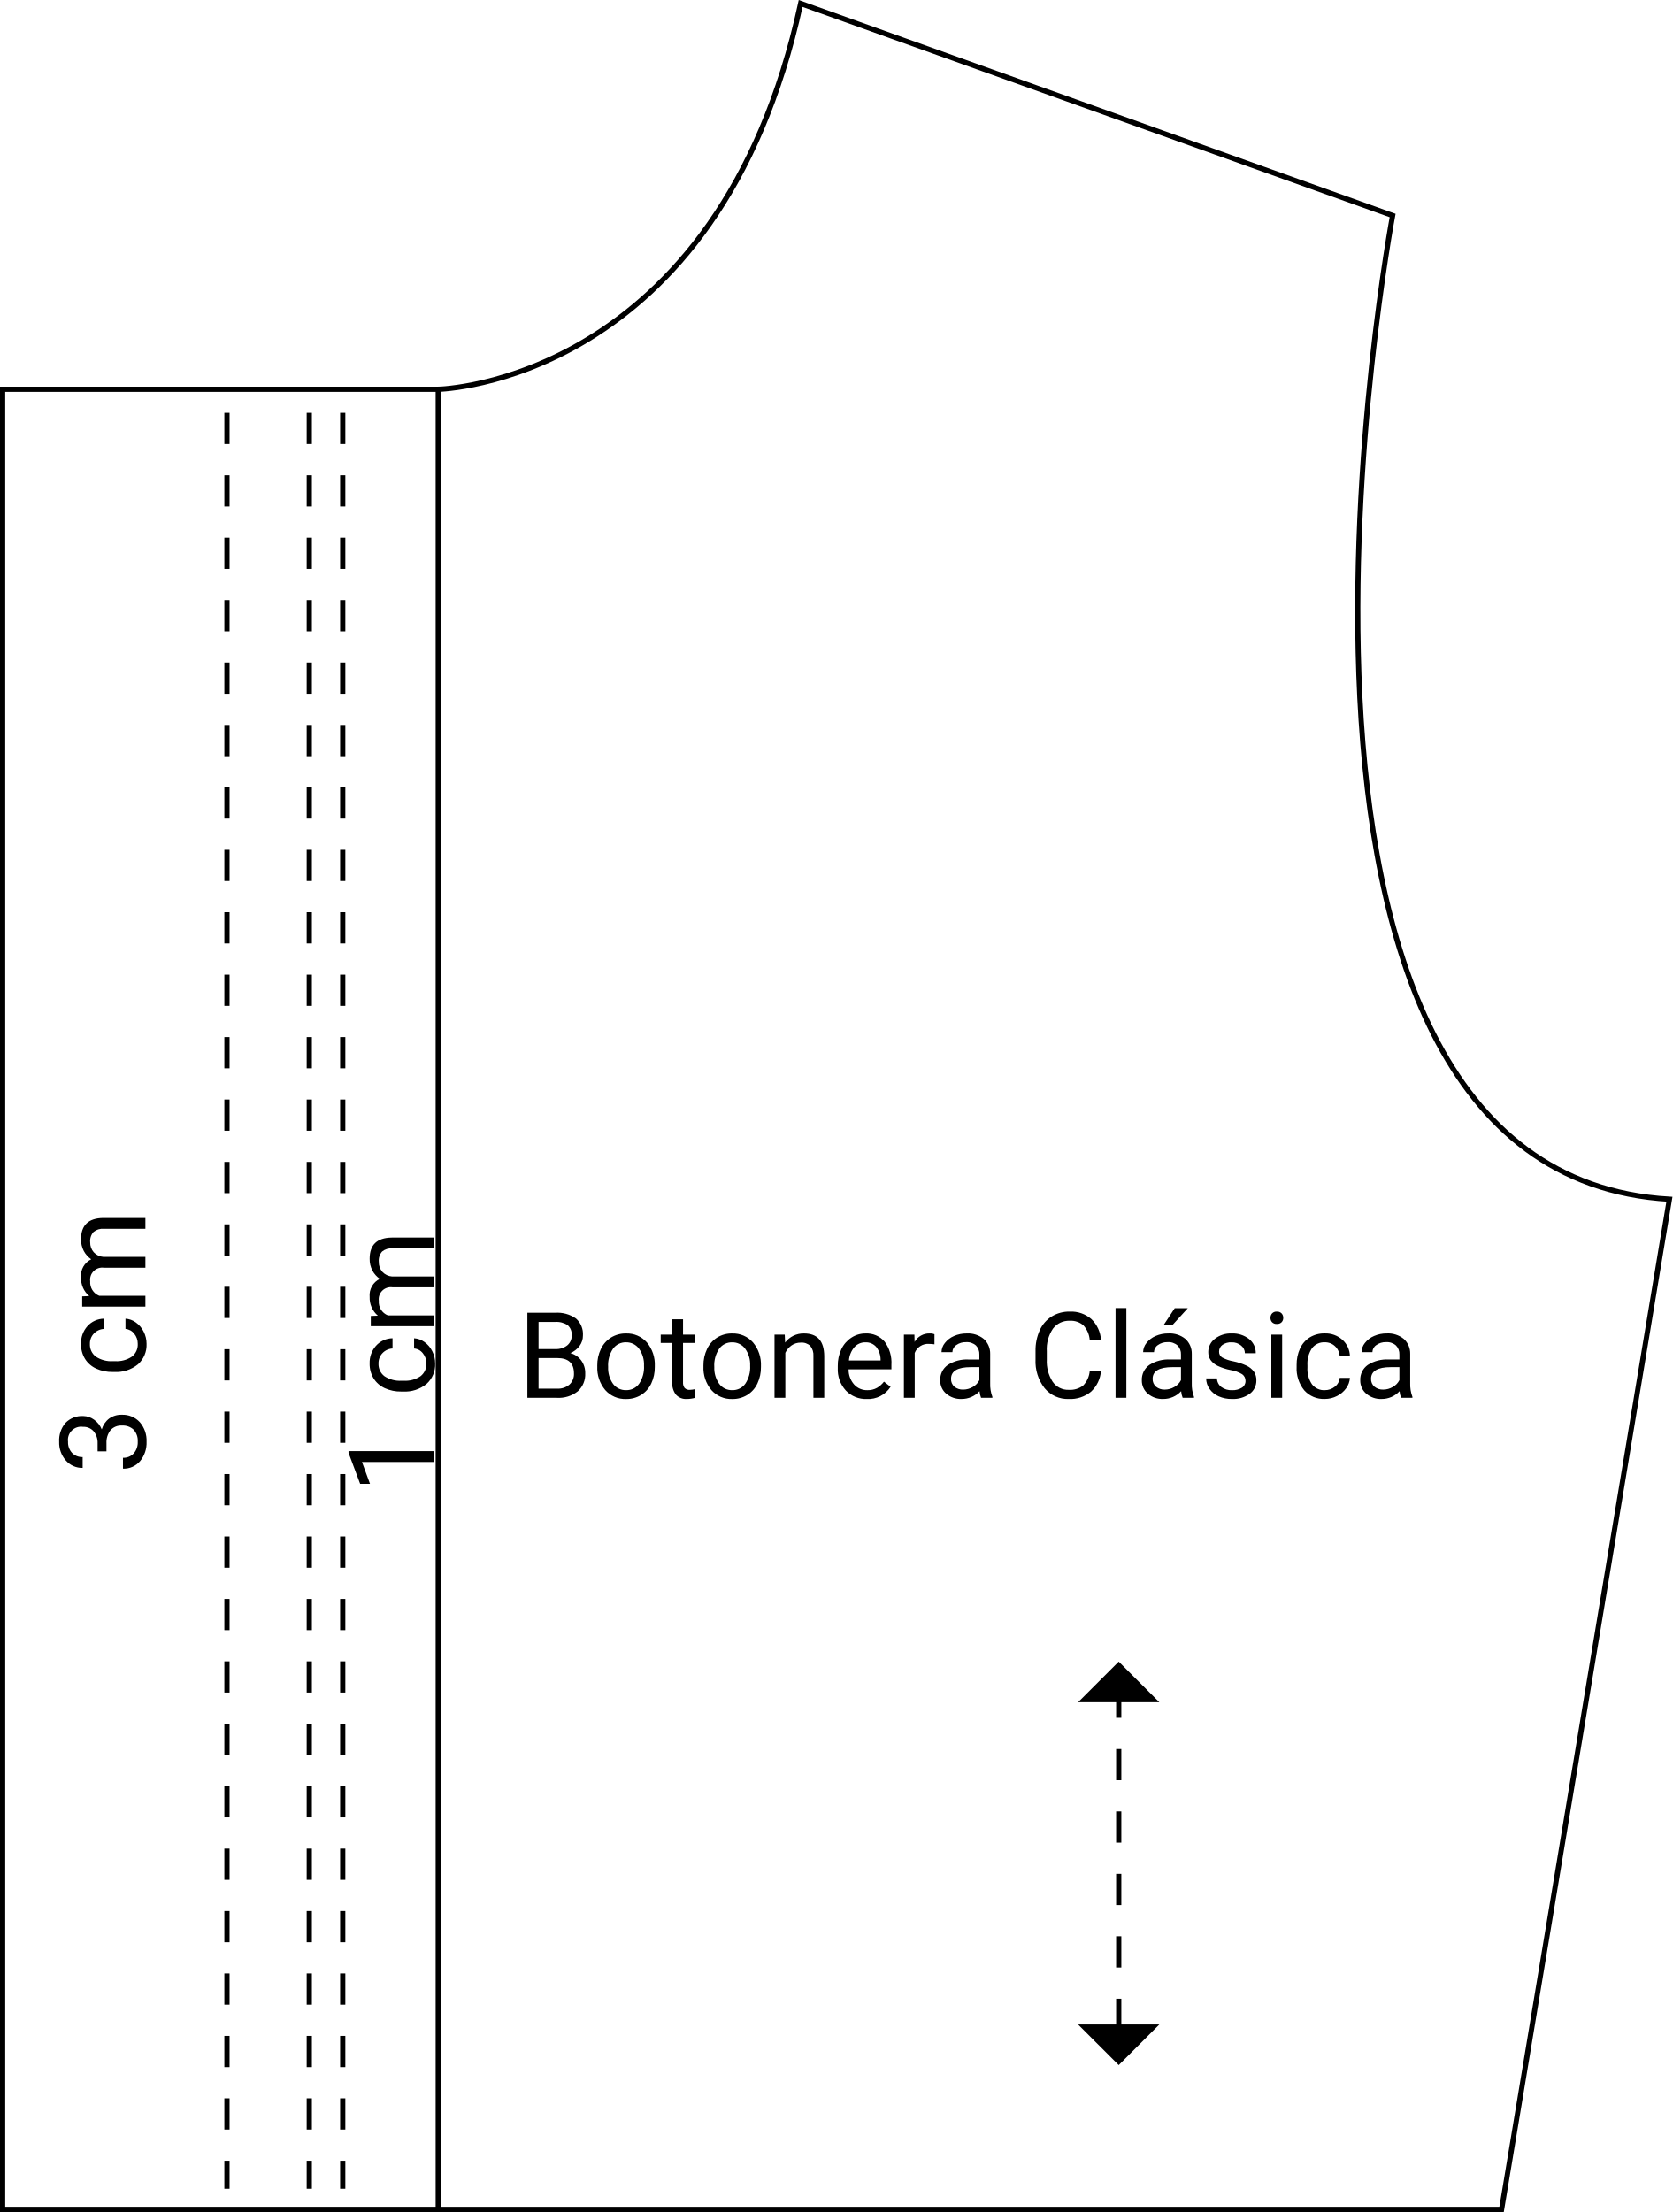
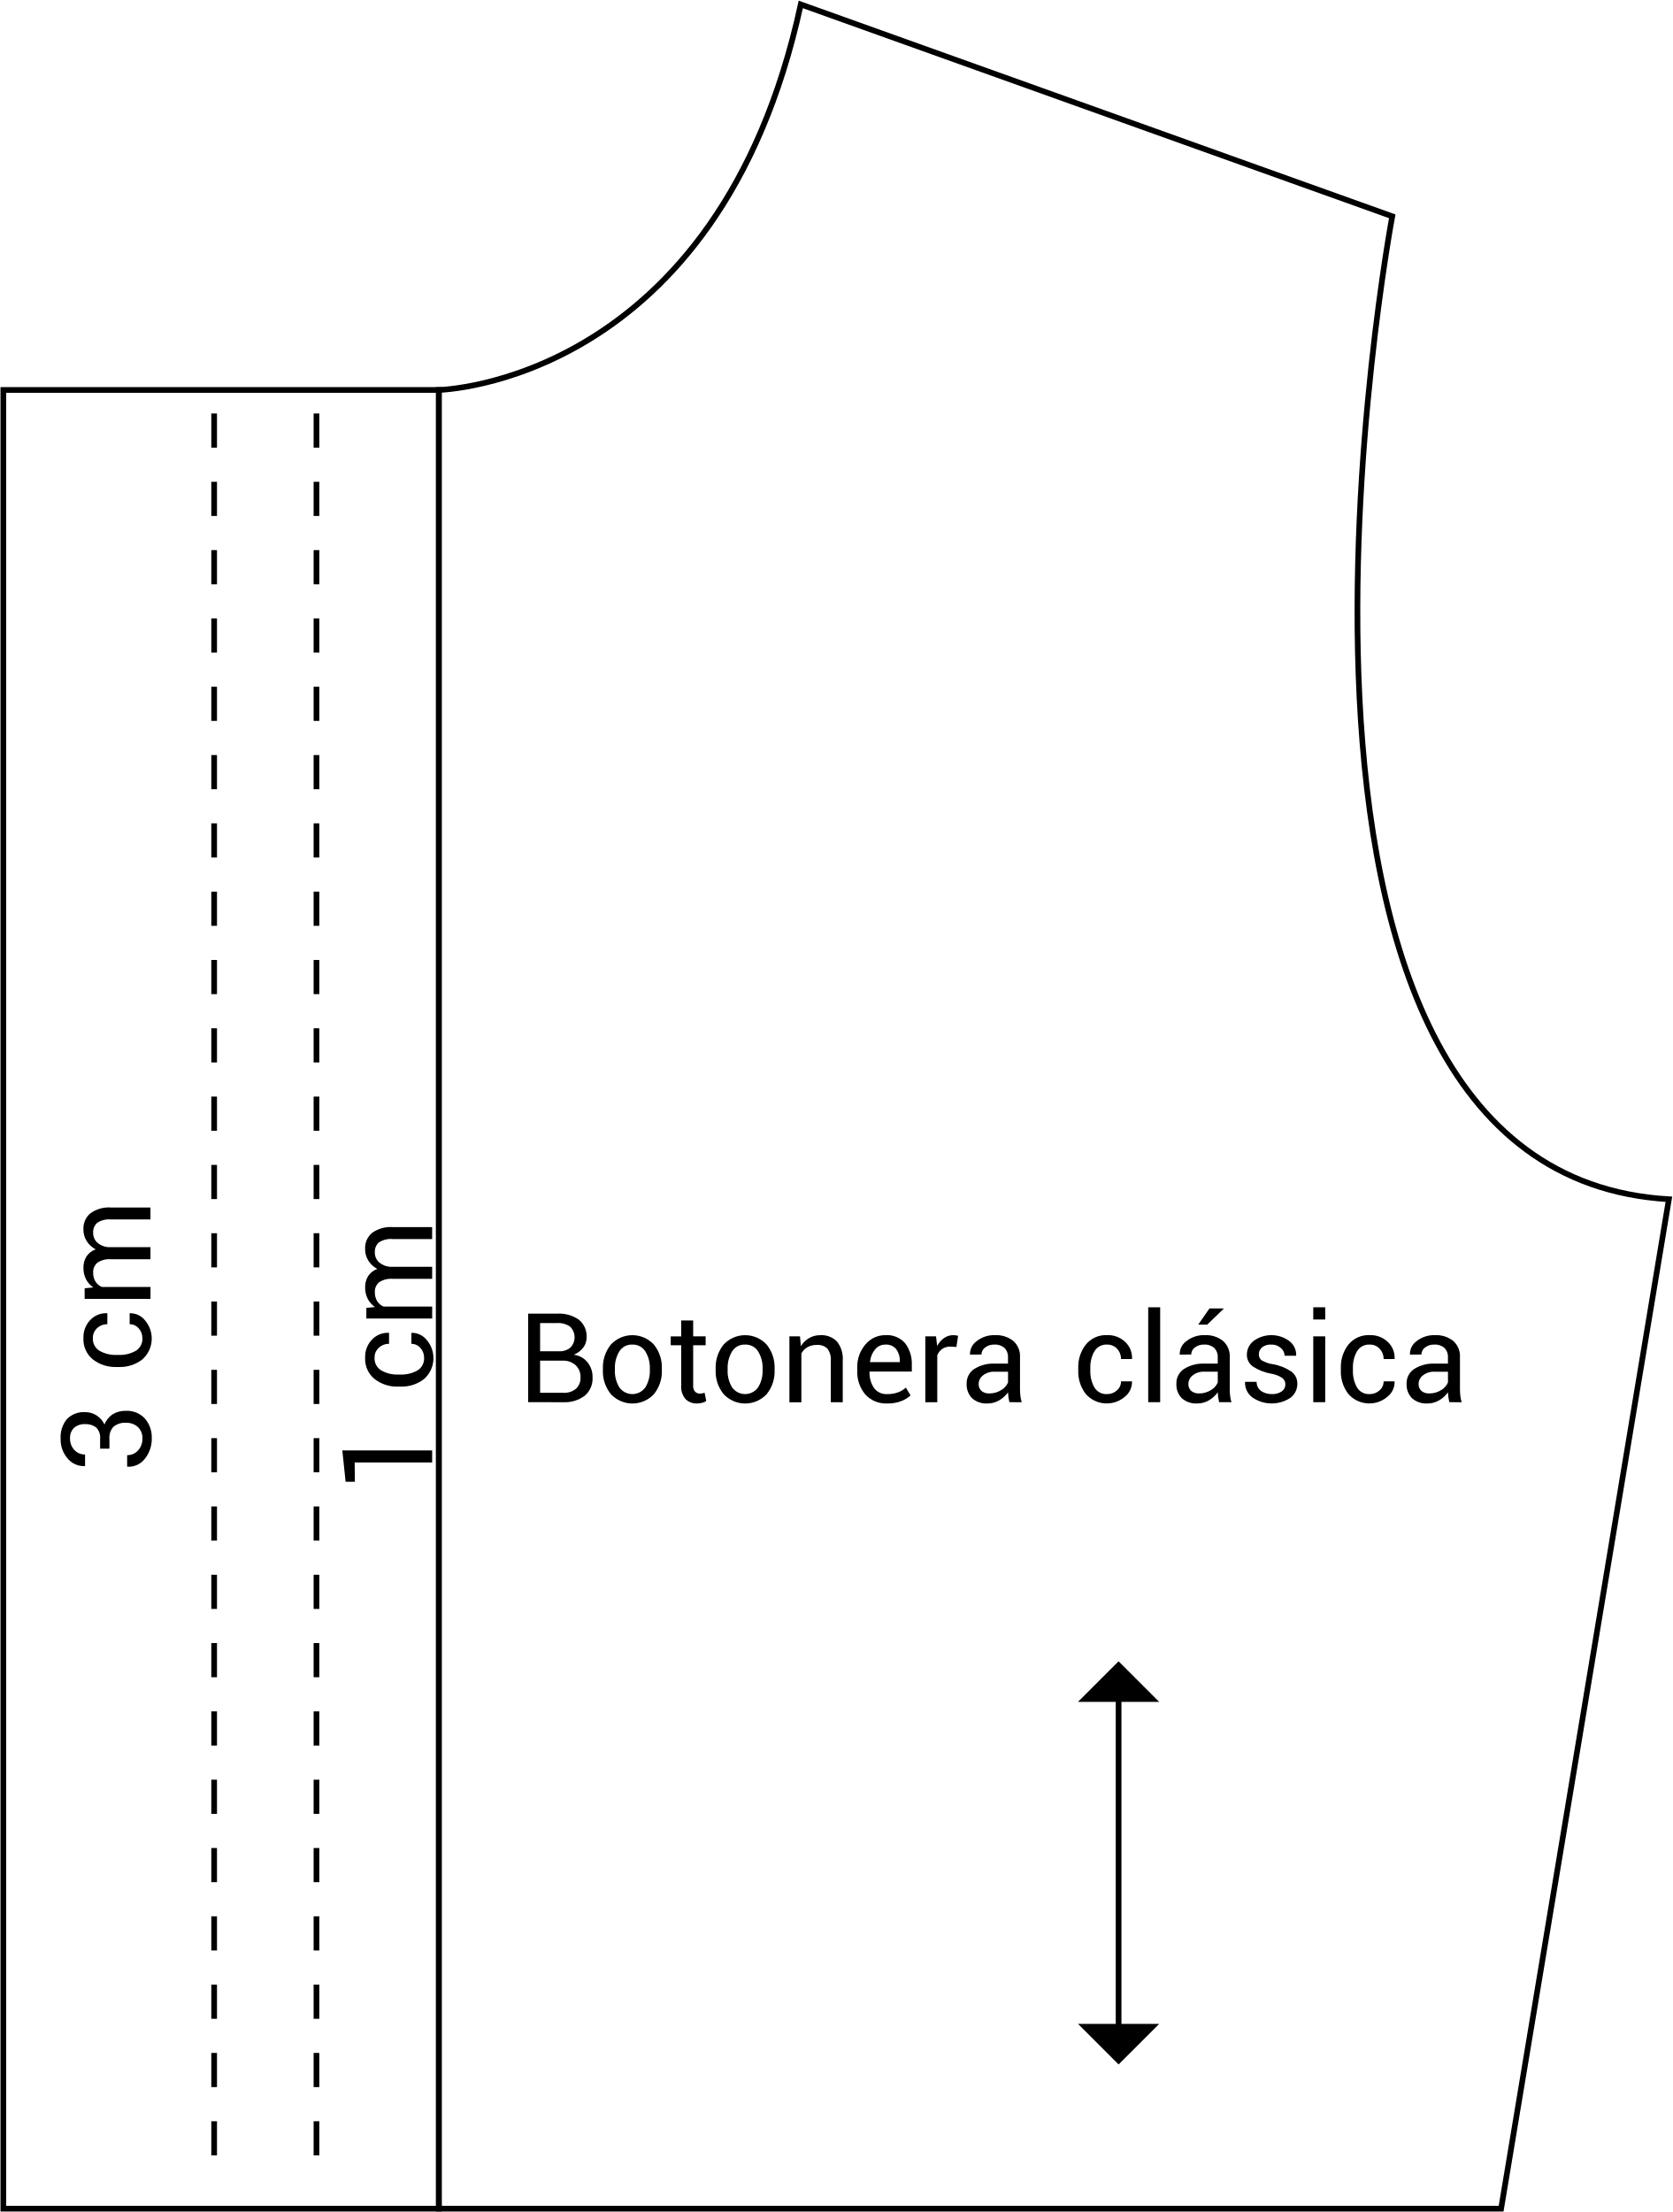
- <svg xmlns="http://www.w3.org/2000/svg" width="321.526" height="425.211" viewBox="0 0 321.526 425.211">
-   <g id="Grupo_1114938" data-name="Grupo 1114938" transform="translate(-370.722 -7992.339)">
-     <path id="Trazado_904021" data-name="Trazado 904021" d="M0,0H83.79V349.882H0Z" transform="translate(371.222 8067.168)" fill="none" stroke="#000" stroke-width="1" />
-     <path id="Trazado_903615" data-name="Trazado 903615" d="M135.311.663l113.8,40.763s-34.536,184,53.218,189.1l-32.271,194.19H65.674V74.829S119.459,73.7,135.311.663Z" transform="translate(389.338 7992.339)" fill="none" stroke="#000" stroke-miterlimit="10" stroke-width="1" />
-     <path id="Trazado_904022" data-name="Trazado 904022" d="M0,0V341.39" transform="translate(414.353 8071.697)" fill="none" stroke="#000" stroke-width="1" stroke-dasharray="6 6" />
-     <path id="Trazado_904023" data-name="Trazado 904023" d="M0,0V341.39" transform="translate(430.18 8071.697)" fill="none" stroke="#000" stroke-width="1" stroke-dasharray="6 6" />
-     <path id="Trazado_904024" data-name="Trazado 904024" d="M0,0V341.39" transform="translate(436.612 8071.697)" fill="none" stroke="#000" stroke-width="1" stroke-dasharray="6 6" />
-     <path id="Trazado_904025" data-name="Trazado 904025" d="M0,64.044V0" transform="translate(585.793 8318.505)" fill="none" stroke="#000" stroke-width="1" stroke-dasharray="6 6" />
-     <path id="Trazado_903619" data-name="Trazado 903619" d="M161.324,302.847h15.619l-7.809,7.806Z" transform="translate(416.659 8078.655)" />
-     <path id="Trazado_903620" data-name="Trazado 903620" d="M161.324,256.4h15.619l-7.809-7.806Z" transform="translate(416.659 8063.157)" />
-     <path id="Trazado_904026" data-name="Trazado 904026" d="M1.9,0V-16.352H7.244a6.205,6.205,0,0,1,4,1.1,3.967,3.967,0,0,1,1.342,3.257,3.321,3.321,0,0,1-.651,2.027A4.223,4.223,0,0,1,10.164-8.6a3.792,3.792,0,0,1,2.094,1.409,4.045,4.045,0,0,1,.769,2.476A4.373,4.373,0,0,1,11.6-1.258,5.9,5.9,0,0,1,7.569,0ZM4.054-7.648v5.885h3.56A3.428,3.428,0,0,0,9.99-2.544a2.741,2.741,0,0,0,.87-2.151q0-2.954-3.212-2.954Zm0-1.729H7.311a3.414,3.414,0,0,0,2.263-.709,2.377,2.377,0,0,0,.848-1.925,2.338,2.338,0,0,0-.786-1.964,3.861,3.861,0,0,0-2.392-.613H4.054ZM15.341-6.188a7.177,7.177,0,0,1,.7-3.212A5.236,5.236,0,0,1,18-11.6a5.319,5.319,0,0,1,2.858-.775,5.124,5.124,0,0,1,4.015,1.718A6.611,6.611,0,0,1,26.4-6.087v.146a7.24,7.24,0,0,1-.679,3.184,5.159,5.159,0,0,1-1.943,2.2,5.38,5.38,0,0,1-2.9.786,5.112,5.112,0,0,1-4-1.718,6.577,6.577,0,0,1-1.533-4.548Zm2.089.247A5.2,5.2,0,0,0,18.367-2.7a3,3,0,0,0,2.51,1.224,2.983,2.983,0,0,0,2.516-1.241,5.685,5.685,0,0,0,.932-3.476,5.189,5.189,0,0,0-.949-3.24,3.017,3.017,0,0,0-2.521-1.241,2.983,2.983,0,0,0-2.482,1.224A5.642,5.642,0,0,0,17.43-5.941Zm14.4-9.153v2.942H34.1v1.606H31.827V-3a1.687,1.687,0,0,0,.3,1.1,1.276,1.276,0,0,0,1.033.365,5.03,5.03,0,0,0,.988-.135V0a6.059,6.059,0,0,1-1.595.223,2.587,2.587,0,0,1-2.1-.842A3.618,3.618,0,0,1,29.75-3.01v-7.536H27.537v-1.606H29.75v-2.942Zm3.919,8.906a7.177,7.177,0,0,1,.7-3.212A5.236,5.236,0,0,1,38.4-11.6a5.319,5.319,0,0,1,2.858-.775,5.124,5.124,0,0,1,4.015,1.718,6.611,6.611,0,0,1,1.533,4.571v.146a7.24,7.24,0,0,1-.679,3.184,5.159,5.159,0,0,1-1.943,2.2,5.38,5.38,0,0,1-2.9.786,5.112,5.112,0,0,1-4-1.718,6.577,6.577,0,0,1-1.533-4.548Zm2.089.247A5.2,5.2,0,0,0,38.773-2.7a3,3,0,0,0,2.51,1.224A2.983,2.983,0,0,0,43.8-2.712a5.685,5.685,0,0,0,.932-3.476,5.189,5.189,0,0,0-.949-3.24,3.017,3.017,0,0,0-2.521-1.241,2.983,2.983,0,0,0-2.482,1.224A5.642,5.642,0,0,0,37.835-5.941Zm13.544-6.21.067,1.527a4.428,4.428,0,0,1,3.639-1.752q3.852,0,3.886,4.346V0H56.894V-8.041a2.8,2.8,0,0,0-.6-1.943,2.408,2.408,0,0,0-1.836-.629,3,3,0,0,0-1.774.539,3.661,3.661,0,0,0-1.19,1.415V0H49.414V-12.151ZM67.147.225A5.309,5.309,0,0,1,63.126-1.4a6.023,6.023,0,0,1-1.55-4.341v-.382a7.292,7.292,0,0,1,.691-3.229A5.388,5.388,0,0,1,64.2-11.573a4.857,4.857,0,0,1,2.69-.8,4.551,4.551,0,0,1,3.684,1.561,6.759,6.759,0,0,1,1.314,4.47v.865H63.654a4.319,4.319,0,0,0,1.05,2.9,3.3,3.3,0,0,0,2.555,1.106,3.619,3.619,0,0,0,1.864-.449,4.684,4.684,0,0,0,1.336-1.19l1.269.988A5.1,5.1,0,0,1,67.147.225Zm-.258-10.894a2.771,2.771,0,0,0-2.111.915,4.449,4.449,0,0,0-1.056,2.566h6.087v-.157A3.957,3.957,0,0,0,68.955-9.8,2.609,2.609,0,0,0,66.889-10.669Zm13.274.382a6.226,6.226,0,0,0-1.022-.079,2.738,2.738,0,0,0-2.774,1.741V0H74.29V-12.151h2.021l.034,1.4a3.235,3.235,0,0,1,2.9-1.628,2.123,2.123,0,0,1,.921.157ZM89.125,0a4.364,4.364,0,0,1-.292-1.28,4.636,4.636,0,0,1-3.459,1.5A4.289,4.289,0,0,1,82.426-.792a3.288,3.288,0,0,1-1.151-2.577,3.435,3.435,0,0,1,1.443-2.948,6.8,6.8,0,0,1,4.06-1.05H88.8v-.955a2.333,2.333,0,0,0-.651-1.735,2.618,2.618,0,0,0-1.92-.646,3.03,3.03,0,0,0-1.864.562,1.655,1.655,0,0,0-.752,1.359H81.522a2.867,2.867,0,0,1,.646-1.758,4.407,4.407,0,0,1,1.752-1.342,5.894,5.894,0,0,1,2.431-.494,4.8,4.8,0,0,1,3.291,1.05,3.788,3.788,0,0,1,1.235,2.892v5.593A6.838,6.838,0,0,0,91.3-.18V0ZM85.677-1.583a3.651,3.651,0,0,0,1.853-.505A3.057,3.057,0,0,0,88.8-3.4V-5.9H87.171q-3.818,0-3.818,2.235A1.891,1.891,0,0,0,84-2.134,2.5,2.5,0,0,0,85.677-1.583Zm26.5-3.6a6.016,6.016,0,0,1-1.915,4A6.275,6.275,0,0,1,105.982.225a5.762,5.762,0,0,1-4.644-2.078,8.359,8.359,0,0,1-1.746-5.559V-8.984a9.316,9.316,0,0,1,.814-4.009,6.082,6.082,0,0,1,2.308-2.656,6.426,6.426,0,0,1,3.459-.927,5.909,5.909,0,0,1,4.178,1.454,6.088,6.088,0,0,1,1.831,4.026h-2.167a4.7,4.7,0,0,0-1.219-2.839,3.687,3.687,0,0,0-2.622-.879,3.858,3.858,0,0,0-3.24,1.529,7.017,7.017,0,0,0-1.174,4.35V-7.35a7.214,7.214,0,0,0,1.112,4.237,3.592,3.592,0,0,0,3.111,1.574,4.149,4.149,0,0,0,2.757-.814,4.518,4.518,0,0,0,1.275-2.836ZM117.055,0h-2.078V-17.25h2.078Zm10.826,0a4.364,4.364,0,0,1-.292-1.28,4.636,4.636,0,0,1-3.459,1.5,4.289,4.289,0,0,1-2.948-1.016,3.288,3.288,0,0,1-1.151-2.577,3.435,3.435,0,0,1,1.443-2.948,6.8,6.8,0,0,1,4.06-1.05h2.021v-.955a2.333,2.333,0,0,0-.651-1.735,2.618,2.618,0,0,0-1.92-.646,3.03,3.03,0,0,0-1.864.562,1.655,1.655,0,0,0-.752,1.359h-2.089a2.867,2.867,0,0,1,.646-1.758,4.407,4.407,0,0,1,1.752-1.342,5.894,5.894,0,0,1,2.431-.494,4.8,4.8,0,0,1,3.291,1.05,3.788,3.788,0,0,1,1.235,2.892v5.593A6.838,6.838,0,0,0,130.06-.18V0Zm-3.448-1.583a3.651,3.651,0,0,0,1.853-.505A3.057,3.057,0,0,0,127.556-3.4V-5.9h-1.628q-3.818,0-3.818,2.235a1.891,1.891,0,0,0,.651,1.527A2.5,2.5,0,0,0,124.434-1.583Zm1.92-15.644h2.516l-3.01,3.3-1.673-.006Zm13.611,14a1.529,1.529,0,0,0-.635-1.308,6.108,6.108,0,0,0-2.212-.8,10.46,10.46,0,0,1-2.5-.809,3.563,3.563,0,0,1-1.37-1.123,2.686,2.686,0,0,1-.444-1.55,3.152,3.152,0,0,1,1.263-2.527,4.934,4.934,0,0,1,3.229-1.033,5.077,5.077,0,0,1,3.352,1.067,3.389,3.389,0,0,1,1.286,2.729h-2.089a1.876,1.876,0,0,0-.724-1.471,2.714,2.714,0,0,0-1.825-.618,2.841,2.841,0,0,0-1.774.494,1.555,1.555,0,0,0-.64,1.292,1.26,1.26,0,0,0,.6,1.134,7.323,7.323,0,0,0,2.151.73,11.206,11.206,0,0,1,2.521.831,3.678,3.678,0,0,1,1.432,1.162,2.858,2.858,0,0,1,.466,1.656,3.11,3.11,0,0,1-1.3,2.611,5.464,5.464,0,0,1-3.38.983,6.119,6.119,0,0,1-2.583-.517,4.2,4.2,0,0,1-1.758-1.443,3.478,3.478,0,0,1-.635-2h2.078a2.151,2.151,0,0,0,.837,1.656,3.246,3.246,0,0,0,2.061.612,3.35,3.35,0,0,0,1.892-.477A1.467,1.467,0,0,0,139.965-3.223ZM147.007,0h-2.078V-12.151h2.078Zm-2.246-15.375a1.24,1.24,0,0,1,.309-.854,1.16,1.16,0,0,1,.915-.348,1.178,1.178,0,0,1,.921.348,1.227,1.227,0,0,1,.314.854,1.187,1.187,0,0,1-.314.842,1.2,1.2,0,0,1-.921.337,1.18,1.18,0,0,1-.915-.337A1.2,1.2,0,0,1,144.761-15.375Zm10.444,13.9a2.993,2.993,0,0,0,1.943-.674,2.371,2.371,0,0,0,.921-1.685h1.965a3.768,3.768,0,0,1-.719,1.988,4.734,4.734,0,0,1-1.769,1.5,5.1,5.1,0,0,1-2.342.562,5.006,5.006,0,0,1-3.948-1.656,6.6,6.6,0,0,1-1.466-4.531v-.348a7.316,7.316,0,0,1,.651-3.156,4.961,4.961,0,0,1,1.87-2.145,5.312,5.312,0,0,1,2.881-.764,4.873,4.873,0,0,1,3.4,1.224,4.375,4.375,0,0,1,1.443,3.178h-1.965a2.863,2.863,0,0,0-.893-1.937,2.777,2.777,0,0,0-1.982-.758,2.908,2.908,0,0,0-2.454,1.14,5.353,5.353,0,0,0-.87,3.3v.393a5.247,5.247,0,0,0,.865,3.234A2.922,2.922,0,0,0,155.205-1.471ZM169.872,0a4.364,4.364,0,0,1-.292-1.28,4.636,4.636,0,0,1-3.459,1.5,4.289,4.289,0,0,1-2.948-1.016,3.288,3.288,0,0,1-1.151-2.577,3.435,3.435,0,0,1,1.443-2.948,6.8,6.8,0,0,1,4.06-1.05h2.021v-.955a2.333,2.333,0,0,0-.651-1.735,2.618,2.618,0,0,0-1.92-.646,3.03,3.03,0,0,0-1.864.562,1.655,1.655,0,0,0-.752,1.359h-2.089a2.867,2.867,0,0,1,.646-1.758,4.407,4.407,0,0,1,1.752-1.342,5.894,5.894,0,0,1,2.431-.494,4.8,4.8,0,0,1,3.291,1.05,3.788,3.788,0,0,1,1.235,2.892v5.593a6.838,6.838,0,0,0,.427,2.662V0Zm-3.448-1.583a3.651,3.651,0,0,0,1.853-.505A3.057,3.057,0,0,0,169.546-3.4V-5.9h-1.628q-3.818,0-3.818,2.235a1.891,1.891,0,0,0,.651,1.527A2.5,2.5,0,0,0,166.424-1.583Z" transform="translate(470.205 8261.044)" />
-     <path id="Trazado_904027" data-name="Trazado 904027" d="M4.38-9.187H5.941a3.431,3.431,0,0,0,2.313-.775A2.589,2.589,0,0,0,9.1-11.994a2.536,2.536,0,0,0-2.864-2.875,2.979,2.979,0,0,0-2.151.769,2.692,2.692,0,0,0-.8,2.038H1.2A4.171,4.171,0,0,1,2.622-15.29a5.175,5.175,0,0,1,3.611-1.286A5.114,5.114,0,0,1,9.86-15.352a4.422,4.422,0,0,1,1.314,3.4,3.589,3.589,0,0,1-.691,2.066A4.17,4.17,0,0,1,8.6-8.389a4.018,4.018,0,0,1,2.083,1.415,3.93,3.93,0,0,1,.736,2.415A4.461,4.461,0,0,1,9.984-1.067,5.383,5.383,0,0,1,6.244.225,5.525,5.525,0,0,1,2.5-1.022,4.135,4.135,0,0,1,1.056-4.312H3.145a2.673,2.673,0,0,0,.842,2.066,3.2,3.2,0,0,0,2.257.775,3.144,3.144,0,0,0,2.3-.786,3.03,3.03,0,0,0,.8-2.257A2.749,2.749,0,0,0,8.468-6.7a3.817,3.817,0,0,0-2.527-.786H4.38ZM25.055-1.471A2.993,2.993,0,0,0,27-2.145a2.371,2.371,0,0,0,.921-1.685h1.965a3.768,3.768,0,0,1-.719,1.988A4.734,4.734,0,0,1,27.4-.337a5.1,5.1,0,0,1-2.342.562,5.006,5.006,0,0,1-3.948-1.656,6.6,6.6,0,0,1-1.466-4.531v-.348a7.316,7.316,0,0,1,.651-3.156,4.961,4.961,0,0,1,1.87-2.145,5.312,5.312,0,0,1,2.881-.764,4.873,4.873,0,0,1,3.4,1.224,4.375,4.375,0,0,1,1.443,3.178H27.919a2.863,2.863,0,0,0-.893-1.937,2.777,2.777,0,0,0-1.982-.758,2.908,2.908,0,0,0-2.454,1.14,5.353,5.353,0,0,0-.87,3.3v.393a5.247,5.247,0,0,0,.865,3.234A2.922,2.922,0,0,0,25.055-1.471Zm9.119-10.68L34.23-10.8a4.488,4.488,0,0,1,3.6-1.572,3.474,3.474,0,0,1,3.47,1.954,4.6,4.6,0,0,1,1.578-1.415,4.66,4.66,0,0,1,2.3-.539q4,0,4.065,4.234V0H47.168V-8.019a2.79,2.79,0,0,0-.6-1.948,2.621,2.621,0,0,0-2-.646,2.755,2.755,0,0,0-1.92.691,2.8,2.8,0,0,0-.887,1.859V0H39.677V-7.962a2.318,2.318,0,0,0-2.594-2.65,2.78,2.78,0,0,0-2.8,1.741V0H32.209V-12.151Z" transform="translate(398.673 8275.716) rotate(-90)" />
-     <path id="Trazado_904028" data-name="Trazado 904028" d="M8.187,0H6.1V-13.847L1.909-12.309V-14.2L7.861-16.43h.326ZM25.055-1.471A2.993,2.993,0,0,0,27-2.145a2.371,2.371,0,0,0,.921-1.685h1.965a3.768,3.768,0,0,1-.719,1.988A4.734,4.734,0,0,1,27.4-.337a5.1,5.1,0,0,1-2.342.562,5.006,5.006,0,0,1-3.948-1.656,6.6,6.6,0,0,1-1.466-4.531v-.348a7.316,7.316,0,0,1,.651-3.156,4.961,4.961,0,0,1,1.87-2.145,5.312,5.312,0,0,1,2.881-.764,4.873,4.873,0,0,1,3.4,1.224,4.375,4.375,0,0,1,1.443,3.178H27.919a2.863,2.863,0,0,0-.893-1.937,2.777,2.777,0,0,0-1.982-.758,2.908,2.908,0,0,0-2.454,1.14,5.353,5.353,0,0,0-.87,3.3v.393a5.247,5.247,0,0,0,.865,3.234A2.922,2.922,0,0,0,25.055-1.471Zm9.119-10.68L34.23-10.8a4.488,4.488,0,0,1,3.6-1.572,3.474,3.474,0,0,1,3.47,1.954,4.6,4.6,0,0,1,1.578-1.415,4.66,4.66,0,0,1,2.3-.539q4,0,4.065,4.234V0H47.168V-8.019a2.79,2.79,0,0,0-.6-1.948,2.621,2.621,0,0,0-2-.646,2.755,2.755,0,0,0-1.92.691,2.8,2.8,0,0,0-.887,1.859V0H39.677V-7.962a2.318,2.318,0,0,0-2.594-2.65,2.78,2.78,0,0,0-2.8,1.741V0H32.209V-12.151Z" transform="translate(454.158 8279.479) rotate(-90)" />
+ <svg xmlns="http://www.w3.org/2000/svg" width="293.883" height="388.581" viewBox="0 0 293.883 388.581">
+   <g id="Grupo_1115152" data-name="Grupo 1115152" transform="translate(-328.051 -8196.52)">
+     <path id="Trazado_904797" data-name="Trazado 904797" d="M0,0H76.512V319.492H0Z" transform="translate(328.638 8265.022)" fill="none" stroke="#000" stroke-width="1" />
+     <path id="Trazado_904418" data-name="Trazado 904418" d="M129.262.663,233.175,37.885s-31.536,168.018,48.6,172.671L252.3,387.879H65.674V68.387S114.787,67.353,129.262.663Z" transform="translate(339.476 8196.635)" fill="none" stroke="#000" stroke-miterlimit="10" stroke-width="1" />
+     <path id="Trazado_904798" data-name="Trazado 904798" d="M0,0V311.738" transform="translate(365.673 8269.157)" fill="none" stroke="#000" stroke-width="1" stroke-dasharray="6 6" />
+     <path id="Trazado_904799" data-name="Trazado 904799" d="M0,0V311.738" transform="translate(383.65 8269.157)" fill="none" stroke="#000" stroke-width="1" stroke-dasharray="6 6" />
+     <path id="Trazado_904800" data-name="Trazado 904800" d="M0,58.481V0" transform="translate(524.572 8494.528)" fill="none" stroke="#000" stroke-width="1" />
+     <path id="Trazado_904419" data-name="Trazado 904419" d="M161.324,302.847h14.263l-7.131,7.128Z" transform="translate(356.117 8249.206)" />
+     <path id="Trazado_904420" data-name="Trazado 904420" d="M161.324,255.717h14.263l-7.131-7.128Z" transform="translate(356.117 8239.768)" />
+     <path id="Trazado_904421" data-name="Trazado 904421" d="M79.039,212.125v-15.56h5.075a6.16,6.16,0,0,1,3.815,1.052,3.726,3.726,0,0,1,1.378,3.159,2.859,2.859,0,0,1-.619,1.8,3.894,3.894,0,0,1-1.647,1.213,3.619,3.619,0,0,1,2.421,1.325,4.056,4.056,0,0,1,.893,2.619A3.959,3.959,0,0,1,88.966,211a5.8,5.8,0,0,1-3.761,1.128Zm2.1-8.945h3.408a2.8,2.8,0,0,0,1.914-.647,2.6,2.6,0,0,0-.059-3.687,3.652,3.652,0,0,0-2.293-.625h-2.97Zm0,1.645v5.653H85.2a3.245,3.245,0,0,0,2.239-.71,2.558,2.558,0,0,0,.8-2.015,2.781,2.781,0,0,0-.811-2.083,3.2,3.2,0,0,0-2.192-.845H81.144Z" transform="translate(341.801 8230.717)" />
+     <path id="Trazado_904422" data-name="Trazado 904422" d="M90.226,205.676a6.37,6.37,0,0,1,1.39-4.227,5.149,5.149,0,0,1,7.571,0,6.345,6.345,0,0,1,1.394,4.232v.235a6.335,6.335,0,0,1-1.388,4.231,5.171,5.171,0,0,1-7.571,0,6.326,6.326,0,0,1-1.4-4.226Zm2.1.235a5.493,5.493,0,0,0,.775,3.035,2.8,2.8,0,0,0,4.59,0,5.455,5.455,0,0,0,.78-3.035v-.235a5.426,5.426,0,0,0-.785-3.024,2.572,2.572,0,0,0-2.3-1.208,2.541,2.541,0,0,0-2.282,1.208,5.5,5.5,0,0,0-.775,3.024Z" transform="translate(343.748 8231.277)" />
+     <path id="Trazado_904423" data-name="Trazado 904423" d="M104.318,197.593v2.789h2.191v1.56h-2.191v7.022a1.57,1.57,0,0,0,.337,1.142,1.211,1.211,0,0,0,.892.331,1.98,1.98,0,0,0,.406-.047,2.779,2.779,0,0,0,.373-.1l.289,1.443a1.874,1.874,0,0,1-.695.316,3.485,3.485,0,0,1-.907.122,2.73,2.73,0,0,1-2.042-.774,3.368,3.368,0,0,1-.758-2.431v-7.022h-1.838v-1.56h1.838v-2.789Z" transform="translate(345.513 8230.896)" />
+     <path id="Trazado_904424" data-name="Trazado 904424" d="M107.1,205.676a6.37,6.37,0,0,1,1.39-4.227,5.149,5.149,0,0,1,7.571,0,6.345,6.345,0,0,1,1.393,4.232v.235a6.335,6.335,0,0,1-1.388,4.231,5.171,5.171,0,0,1-7.571,0,6.326,6.326,0,0,1-1.4-4.226Zm2.1.235a5.493,5.493,0,0,0,.775,3.035,2.8,2.8,0,0,0,4.59,0,5.455,5.455,0,0,0,.78-3.035v-.235a5.426,5.426,0,0,0-.785-3.024,2.572,2.572,0,0,0-2.3-1.208,2.541,2.541,0,0,0-2.282,1.208,5.5,5.5,0,0,0-.775,3.024Z" transform="translate(346.684 8231.277)" />
+     <path id="Trazado_904425" data-name="Trazado 904425" d="M120,200l.15,1.721A4.192,4.192,0,0,1,121.6,200.3a3.856,3.856,0,0,1,1.983-.508,3.775,3.775,0,0,1,2.9,1.1,4.807,4.807,0,0,1,1.026,3.382v7.3h-2.1v-7.256a3.132,3.132,0,0,0-.6-2.171,2.423,2.423,0,0,0-1.843-.641,3.287,3.287,0,0,0-1.652.39,2.853,2.853,0,0,0-1.074,1.1v8.582h-2.1V200Z" transform="translate(348.6 8231.277)" />
+     <path id="Trazado_904426" data-name="Trazado 904426" d="M133.573,211.787a4.89,4.89,0,0,1-3.883-1.592,6.128,6.128,0,0,1-1.4-4.189v-.471a5.994,5.994,0,0,1,1.438-4.119,4.507,4.507,0,0,1,3.51-1.629,4.2,4.2,0,0,1,3.478,1.442,5.951,5.951,0,0,1,1.159,3.837v1.112h-7.395l-.032.053a4.789,4.789,0,0,0,.769,2.827,2.688,2.688,0,0,0,2.351,1.085,5.3,5.3,0,0,0,1.876-.305,4.21,4.21,0,0,0,1.384-.837l.823,1.368a5.1,5.1,0,0,1-1.637,1.01,6.524,6.524,0,0,1-2.447.411m-.331-10.344a2.286,2.286,0,0,0-1.822.85,4.01,4.01,0,0,0-.882,2.173l.021.054h5.215v-.17a3.372,3.372,0,0,0-.62-2.085,2.24,2.24,0,0,0-1.912-.822" transform="translate(350.37 8231.277)" />
+     <path id="Trazado_904427" data-name="Trazado 904427" d="M143.942,201.86l-1.079-.065a2.414,2.414,0,0,0-1.405.4,2.544,2.544,0,0,0-.882,1.112v8.261h-2.1V200h1.88l.2,1.688a4.011,4.011,0,0,1,1.213-1.4,2.837,2.837,0,0,1,1.661-.5,2.617,2.617,0,0,1,.448.038,3.23,3.23,0,0,1,.353.08Z" transform="translate(352.141 8231.277)" />
+     <path id="Trazado_904428" data-name="Trazado 904428" d="M152.163,211.564q-.109-.525-.167-.926a7.1,7.1,0,0,1-.07-.805,4.888,4.888,0,0,1-1.532,1.394,3.921,3.921,0,0,1-2.037.561,3.777,3.777,0,0,1-2.751-.924,3.4,3.4,0,0,1-.946-2.549A2.986,2.986,0,0,1,146,205.724a6.259,6.259,0,0,1,3.638-.936h2.286v-1.143a2.12,2.12,0,0,0-.619-1.608,2.434,2.434,0,0,0-1.753-.593,2.546,2.546,0,0,0-1.656.513,1.54,1.54,0,0,0-.63,1.229l-2,.021-.02-.063a2.764,2.764,0,0,1,1.181-2.309,4.891,4.891,0,0,1,3.243-1.047,4.772,4.772,0,0,1,3.164,1,3.542,3.542,0,0,1,1.2,2.88v5.568a10.683,10.683,0,0,0,.065,1.2,6.146,6.146,0,0,0,.235,1.133Zm-3.495-1.54a3.751,3.751,0,0,0,2.063-.587,2.79,2.79,0,0,0,1.2-1.347V206.21h-2.361a3.064,3.064,0,0,0-2.036.641,1.917,1.917,0,0,0-.764,1.506,1.585,1.585,0,0,0,.481,1.219,2.013,2.013,0,0,0,1.422.448" transform="translate(353.218 8231.277)" />
+     <path id="Trazado_904801" data-name="Trazado 904801" d="M0,0H2.1V16.67H0Z" transform="translate(529.777 8426.17)" />
+     <path id="Trazado_904430" data-name="Trazado 904430" d="M183.549,212.258c-.072-.35-.127-.657-.166-.925a7.1,7.1,0,0,1-.07-.805,4.9,4.9,0,0,1-1.532,1.394,3.921,3.921,0,0,1-2.037.561,3.777,3.777,0,0,1-2.751-.924,3.4,3.4,0,0,1-.946-2.549,2.986,2.986,0,0,1,1.341-2.591,6.257,6.257,0,0,1,3.639-.936h2.286V204.34a2.12,2.12,0,0,0-.619-1.608,2.435,2.435,0,0,0-1.753-.593,2.546,2.546,0,0,0-1.656.513,1.538,1.538,0,0,0-.63,1.229l-2,.021-.02-.065a2.762,2.762,0,0,1,1.181-2.308,4.889,4.889,0,0,1,3.243-1.047,4.772,4.772,0,0,1,3.164,1,3.541,3.541,0,0,1,1.2,2.88v5.568a10.7,10.7,0,0,0,.065,1.2,6.021,6.021,0,0,0,.235,1.132Zm-3.494-1.539a3.751,3.751,0,0,0,2.063-.587,2.788,2.788,0,0,0,1.2-1.348V206.9h-2.361a3.058,3.058,0,0,0-2.036.641,1.917,1.917,0,0,0-.764,1.506,1.587,1.587,0,0,0,.481,1.219,2.011,2.011,0,0,0,1.422.448m1.806-14.928h2.458l.02.065-2.874,2.778h-1.583Z" transform="translate(358.678 8230.582)" />
+     <path id="Trazado_904431" data-name="Trazado 904431" d="M193.409,208.453a1.4,1.4,0,0,0-.528-1.133,5.111,5.111,0,0,0-2-.769,8.415,8.415,0,0,1-3.137-1.229,2.482,2.482,0,0,1-1.1-2.115,3.045,3.045,0,0,1,1.2-2.415,5.3,5.3,0,0,1,6.3.063,3.063,3.063,0,0,1,1.165,2.49l-.02.065h-2.01a1.821,1.821,0,0,0-.657-1.357,2.351,2.351,0,0,0-1.662-.609,2.4,2.4,0,0,0-1.661.5,1.565,1.565,0,0,0-.551,1.2,1.265,1.265,0,0,0,.477,1.057,5.234,5.234,0,0,0,1.959.684,8.29,8.29,0,0,1,3.227,1.271,2.562,2.562,0,0,1,1.1,2.148,3.044,3.044,0,0,1-1.246,2.511,5.953,5.953,0,0,1-6.737-.149,3.205,3.205,0,0,1-1.207-2.619l.021-.063h2.009a1.948,1.948,0,0,0,.834,1.64,3.231,3.231,0,0,0,1.828.518,2.865,2.865,0,0,0,1.757-.475,1.453,1.453,0,0,0,.636-1.213" transform="translate(360.465 8231.277)" />
+     <path id="Trazado_904432" data-name="Trazado 904432" d="M198.633,197.765h-2.1v-2.147h2.1Zm0,14.523h-2.1V200.725h2.1Z" transform="translate(362.241 8230.552)" />
+     <path id="Trazado_904433" data-name="Trazado 904433" d="M205.747,210.141a2.477,2.477,0,0,0,1.7-.647,2.04,2.04,0,0,0,.727-1.586h1.9l.032.063a3.321,3.321,0,0,1-1.282,2.656,4.9,4.9,0,0,1-6.84-.5,6.389,6.389,0,0,1-1.325-4.124v-.45a6.363,6.363,0,0,1,1.331-4.109,4.532,4.532,0,0,1,3.756-1.661,4.364,4.364,0,0,1,3.169,1.2,3.8,3.8,0,0,1,1.192,2.938l-.022.065h-1.912a2.549,2.549,0,0,0-.689-1.8,2.269,2.269,0,0,0-1.736-.742,2.432,2.432,0,0,0-2.26,1.2,5.625,5.625,0,0,0-.71,2.913v.45a5.732,5.732,0,0,0,.7,2.937,2.431,2.431,0,0,0,2.272,1.2" transform="translate(362.96 8231.277)" />
+     <path id="Trazado_904434" data-name="Trazado 904434" d="M218,211.564q-.109-.525-.167-.926a7.1,7.1,0,0,1-.07-.805,4.887,4.887,0,0,1-1.532,1.394,3.921,3.921,0,0,1-2.037.561,3.777,3.777,0,0,1-2.751-.924,3.4,3.4,0,0,1-.946-2.549,2.986,2.986,0,0,1,1.342-2.591,6.259,6.259,0,0,1,3.638-.936h2.286v-1.143a2.12,2.12,0,0,0-.619-1.608,2.434,2.434,0,0,0-1.753-.593,2.546,2.546,0,0,0-1.656.513,1.54,1.54,0,0,0-.63,1.229l-2,.021-.02-.063a2.764,2.764,0,0,1,1.181-2.309,4.891,4.891,0,0,1,3.243-1.047,4.772,4.772,0,0,1,3.164,1,3.542,3.542,0,0,1,1.2,2.88v5.568a10.687,10.687,0,0,0,.065,1.2,6.146,6.146,0,0,0,.235,1.133Zm-3.495-1.54a3.751,3.751,0,0,0,2.063-.587,2.79,2.79,0,0,0,1.2-1.347V206.21h-2.361a3.064,3.064,0,0,0-2.036.641,1.917,1.917,0,0,0-.764,1.506,1.585,1.585,0,0,0,.481,1.219,2.013,2.013,0,0,0,1.422.448" transform="translate(364.672 8231.277)" />
+     <path id="Trazado_904435" data-name="Trazado 904435" d="M16.01,216.022a2.462,2.462,0,0,0-.7-1.992,2.977,2.977,0,0,0-1.961-.582,2.764,2.764,0,0,0-1.9.635,2.382,2.382,0,0,0-.721,1.885,2.811,2.811,0,0,0,.754,2.015,2.487,2.487,0,0,0,1.885.8v2.009l-.063.032a3.719,3.719,0,0,1-2.992-1.325,5.072,5.072,0,0,1-1.24-3.527,4.928,4.928,0,0,1,1.1-3.4,4.092,4.092,0,0,1,3.223-1.229,3.631,3.631,0,0,1,1.988.572,3.849,3.849,0,0,1,1.4,1.6,3.682,3.682,0,0,1,1.426-1.79,4.189,4.189,0,0,1,2.314-.614,4.27,4.27,0,0,1,3.351,1.351,5.057,5.057,0,0,1,1.213,3.51,5.558,5.558,0,0,1-1.17,3.5,3.581,3.581,0,0,1-3.093,1.458l-.065-.021V218.9a2.518,2.518,0,0,0,1.908-.817,2.944,2.944,0,0,0,.775-2.111,2.613,2.613,0,0,0-.8-2.019,2.936,2.936,0,0,0-2.078-.737,3.109,3.109,0,0,0-2.191.679,2.79,2.79,0,0,0-.727,2.132v1.732H16.01Z" transform="translate(329.629 8233.246)" />
+     <path id="Trazado_904436" data-name="Trazado 904436" d="M22.842,200.866a2.477,2.477,0,0,0-.647-1.7,2.04,2.04,0,0,0-1.586-.727v-1.9l.063-.032a3.321,3.321,0,0,1,2.656,1.282,4.9,4.9,0,0,1-.5,6.84,6.389,6.389,0,0,1-4.124,1.325h-.45a6.363,6.363,0,0,1-4.109-1.331,4.532,4.532,0,0,1-1.661-3.756,4.364,4.364,0,0,1,1.2-3.169,3.8,3.8,0,0,1,2.938-1.192l.065.022v1.912a2.549,2.549,0,0,0-1.8.689,2.269,2.269,0,0,0-.742,1.736,2.432,2.432,0,0,0,1.2,2.26,5.625,5.625,0,0,0,2.913.71h.45a5.732,5.732,0,0,0,2.937-.7,2.431,2.431,0,0,0,1.2-2.272" transform="translate(330.223 8230.706)" />
+     <path id="Trazado_904437" data-name="Trazado 904437" d="M12.7,194.877l1.518-.15a3.9,3.9,0,0,1-1.277-1.438,4.312,4.312,0,0,1-.454-2.024,3.586,3.586,0,0,1,.534-1.983,3.233,3.233,0,0,1,1.6-1.244,4.328,4.328,0,0,1-1.566-1.449,3.779,3.779,0,0,1-.572-2.089,3.46,3.46,0,0,1,1.214-2.789,5.534,5.534,0,0,1,3.649-1.026h6.915v2.1H17.327a3.839,3.839,0,0,0-2.42.588,2.145,2.145,0,0,0-.711,1.753,2.234,2.234,0,0,0,.749,1.748,3.268,3.268,0,0,0,1.89.784h7.429v2.116H17.327a3.793,3.793,0,0,0-2.377.6,2.1,2.1,0,0,0-.754,1.736,2.9,2.9,0,0,0,.4,1.581,2.556,2.556,0,0,0,1.112.952h8.561v2.1H12.7Z" transform="translate(330.223 8227.954)" />
+     <path id="Trazado_904438" data-name="Trazado 904438" d="M67.013,217.033v2.117H53.4l.033,3.386H51.806l-.576-5.5Z" transform="translate(336.963 8234.277)" />
+     <path id="Trazado_904439" data-name="Trazado 904439" d="M65,203.8a2.477,2.477,0,0,0-.647-1.7,2.042,2.042,0,0,0-1.587-.727v-1.9l.063-.032a3.325,3.325,0,0,1,2.657,1.282,4.9,4.9,0,0,1-.5,6.84,6.386,6.386,0,0,1-4.124,1.325h-.448a6.361,6.361,0,0,1-4.109-1.331,4.533,4.533,0,0,1-1.662-3.756,4.364,4.364,0,0,1,1.2-3.169,3.8,3.8,0,0,1,2.94-1.192l.063.022v1.912a2.546,2.546,0,0,0-1.8.689A2.266,2.266,0,0,0,56.3,203.8a2.433,2.433,0,0,0,1.2,2.26,5.625,5.625,0,0,0,2.913.71h.448a5.737,5.737,0,0,0,2.938-.7A2.431,2.431,0,0,0,65,203.8" transform="translate(337.557 8231.216)" />
+     <path id="Trazado_904440" data-name="Trazado 904440" d="M54.857,197.809l1.517-.15a3.926,3.926,0,0,1-1.277-1.438,4.312,4.312,0,0,1-.454-2.024,3.6,3.6,0,0,1,.534-1.983,3.231,3.231,0,0,1,1.6-1.244,4.318,4.318,0,0,1-1.566-1.449,3.78,3.78,0,0,1-.573-2.088,3.46,3.46,0,0,1,1.214-2.789,5.538,5.538,0,0,1,3.649-1.026h6.915v2.1H59.483a3.839,3.839,0,0,0-2.42.588,2.142,2.142,0,0,0-.711,1.753,2.233,2.233,0,0,0,.748,1.748,3.268,3.268,0,0,0,1.891.784h7.428v2.116H59.483a3.79,3.79,0,0,0-2.377.6,2.1,2.1,0,0,0-.754,1.736,2.9,2.9,0,0,0,.4,1.581,2.556,2.556,0,0,0,1.112.952h8.559v2.1H54.857Z" transform="translate(337.557 8228.464)" />
+     <path id="Trazado_904796" data-name="Trazado 904796" d="M205.747,210.141a2.477,2.477,0,0,0,1.7-.647,2.04,2.04,0,0,0,.727-1.586h1.9l.032.063a3.321,3.321,0,0,1-1.282,2.656,4.9,4.9,0,0,1-6.84-.5,6.389,6.389,0,0,1-1.325-4.124v-.45a6.363,6.363,0,0,1,1.331-4.109,4.532,4.532,0,0,1,3.756-1.661,4.364,4.364,0,0,1,3.169,1.2,3.8,3.8,0,0,1,1.192,2.938l-.022.065h-1.912a2.549,2.549,0,0,0-.689-1.8,2.269,2.269,0,0,0-1.736-.742,2.432,2.432,0,0,0-2.26,1.2,5.625,5.625,0,0,0-.71,2.913v.45a5.732,5.732,0,0,0,.7,2.937,2.431,2.431,0,0,0,2.272,1.2" transform="translate(316.825 8231.277)" />
+     <path id="Trazado_904802" data-name="Trazado 904802" d="M0,0H293.883V388.581H0Z" transform="translate(328.051 8196.52)" fill="none" />
  </g>
</svg>
